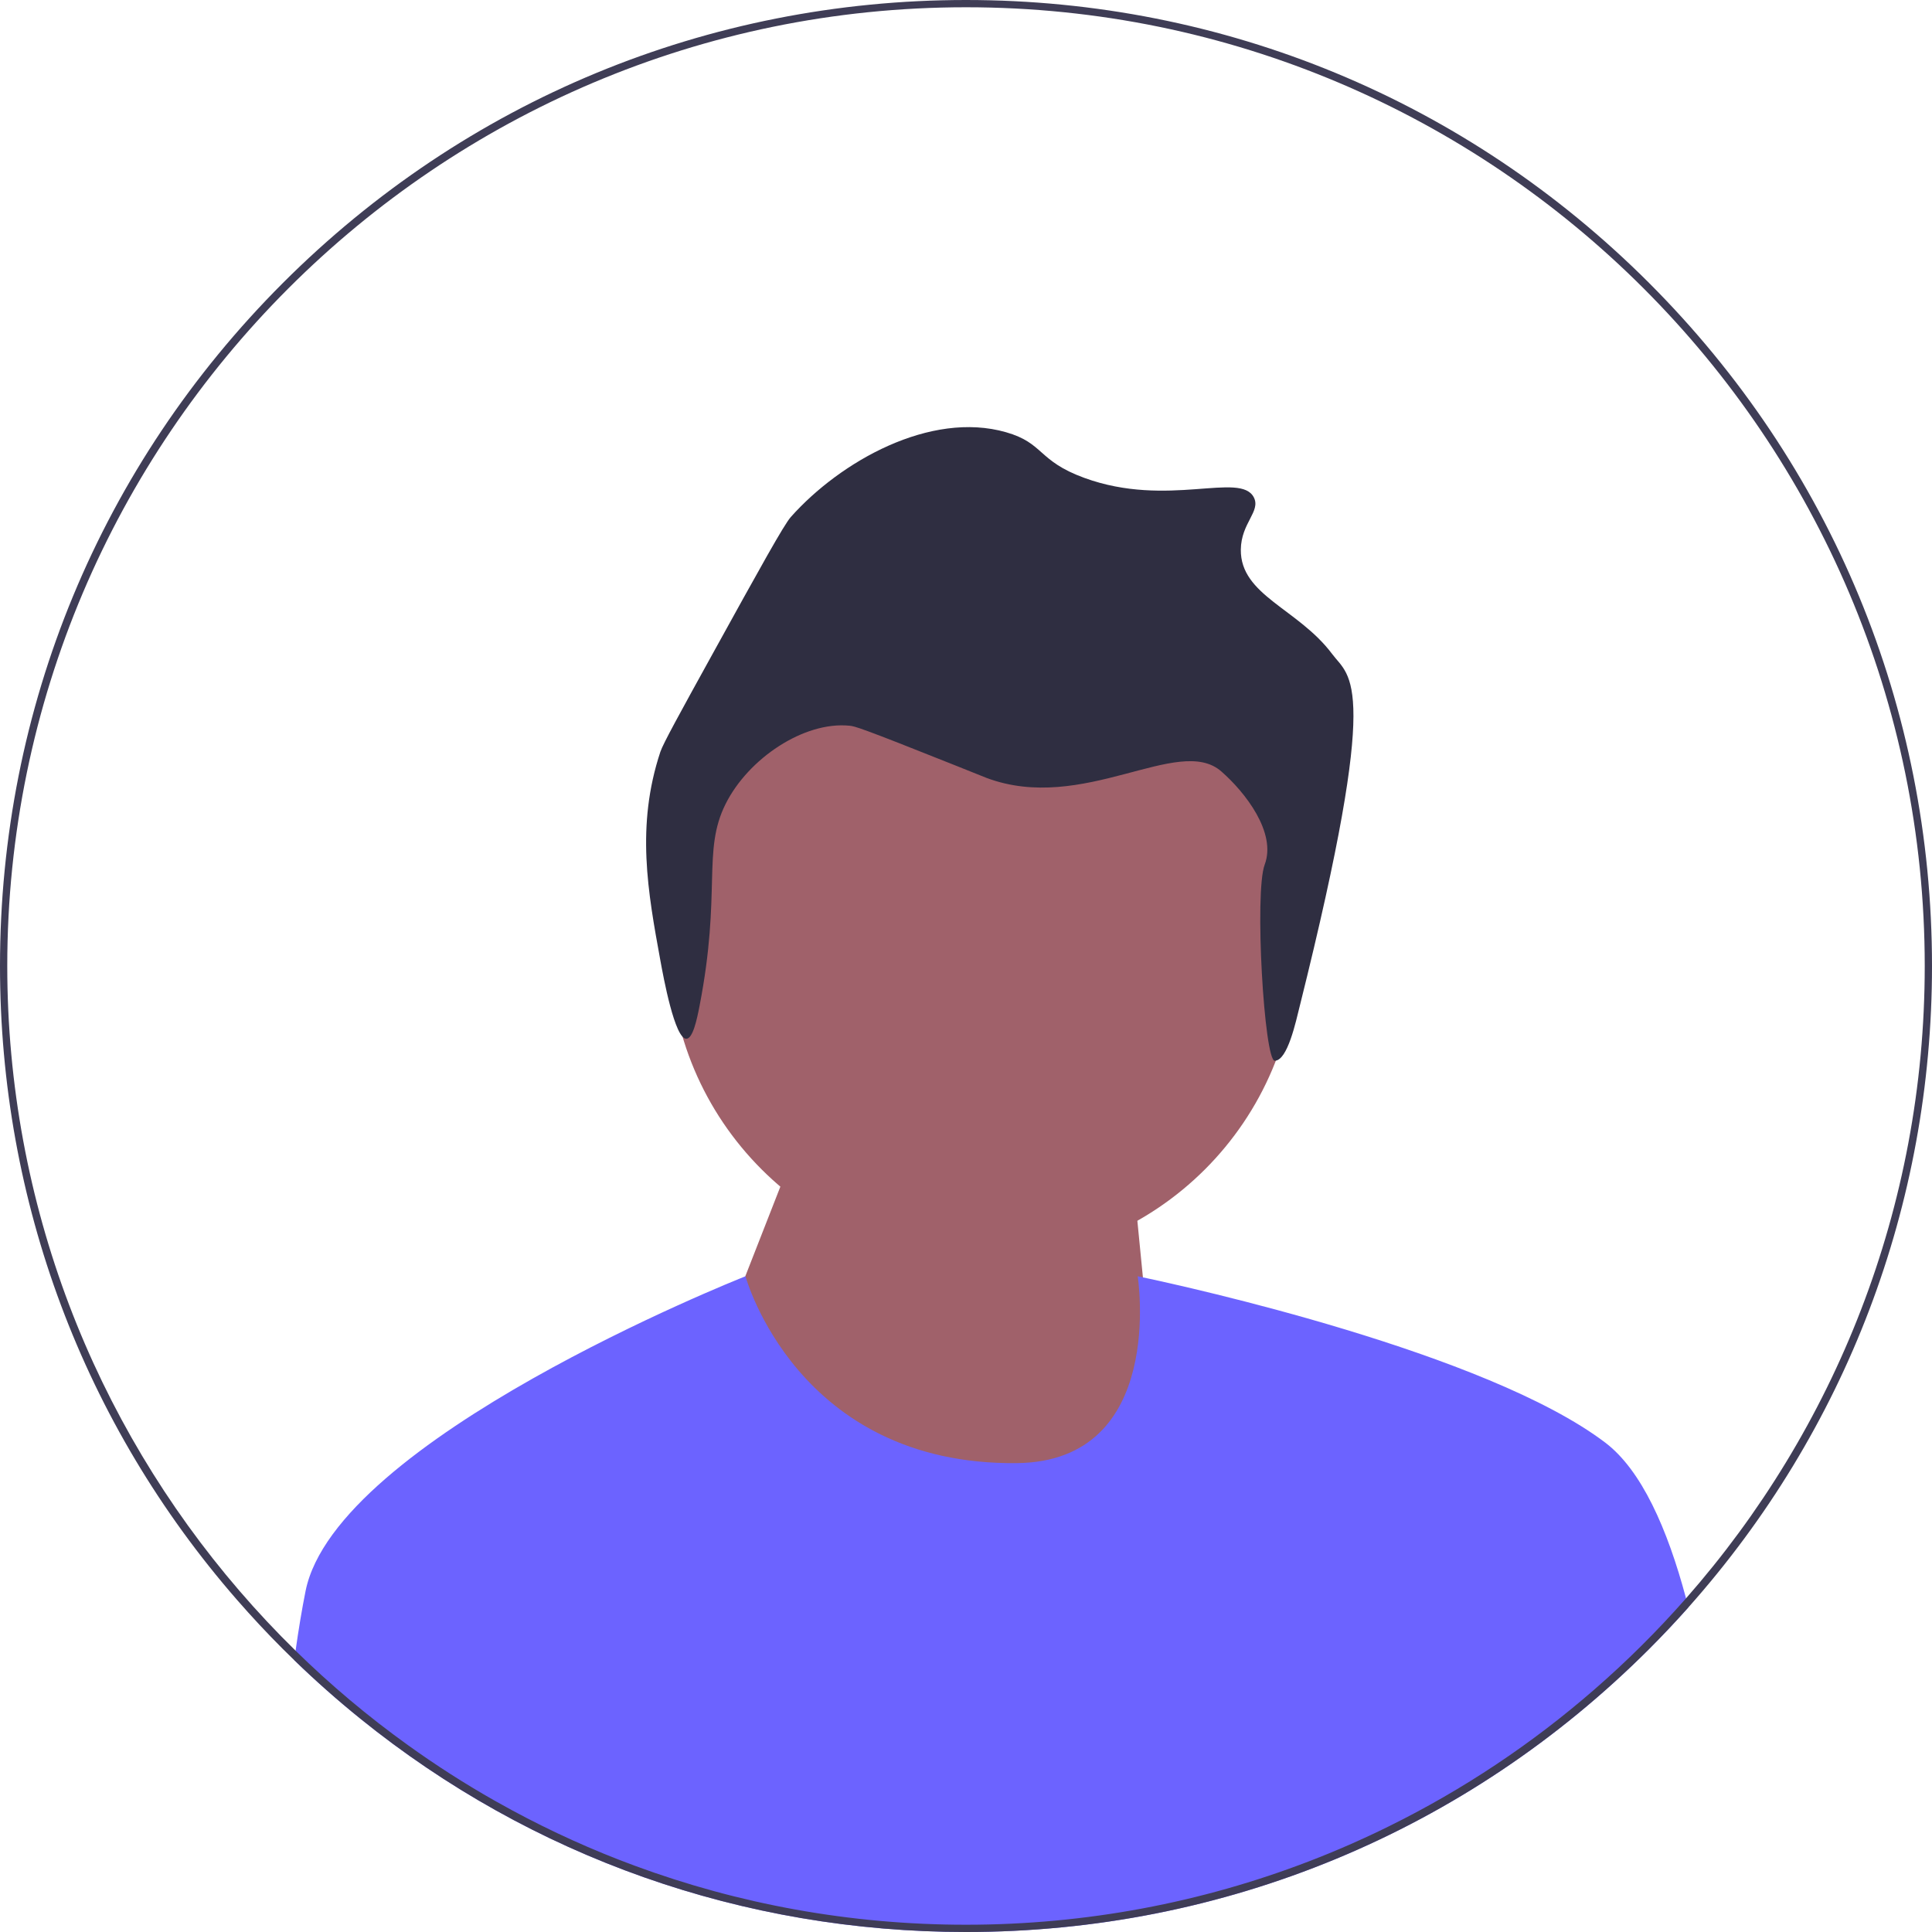
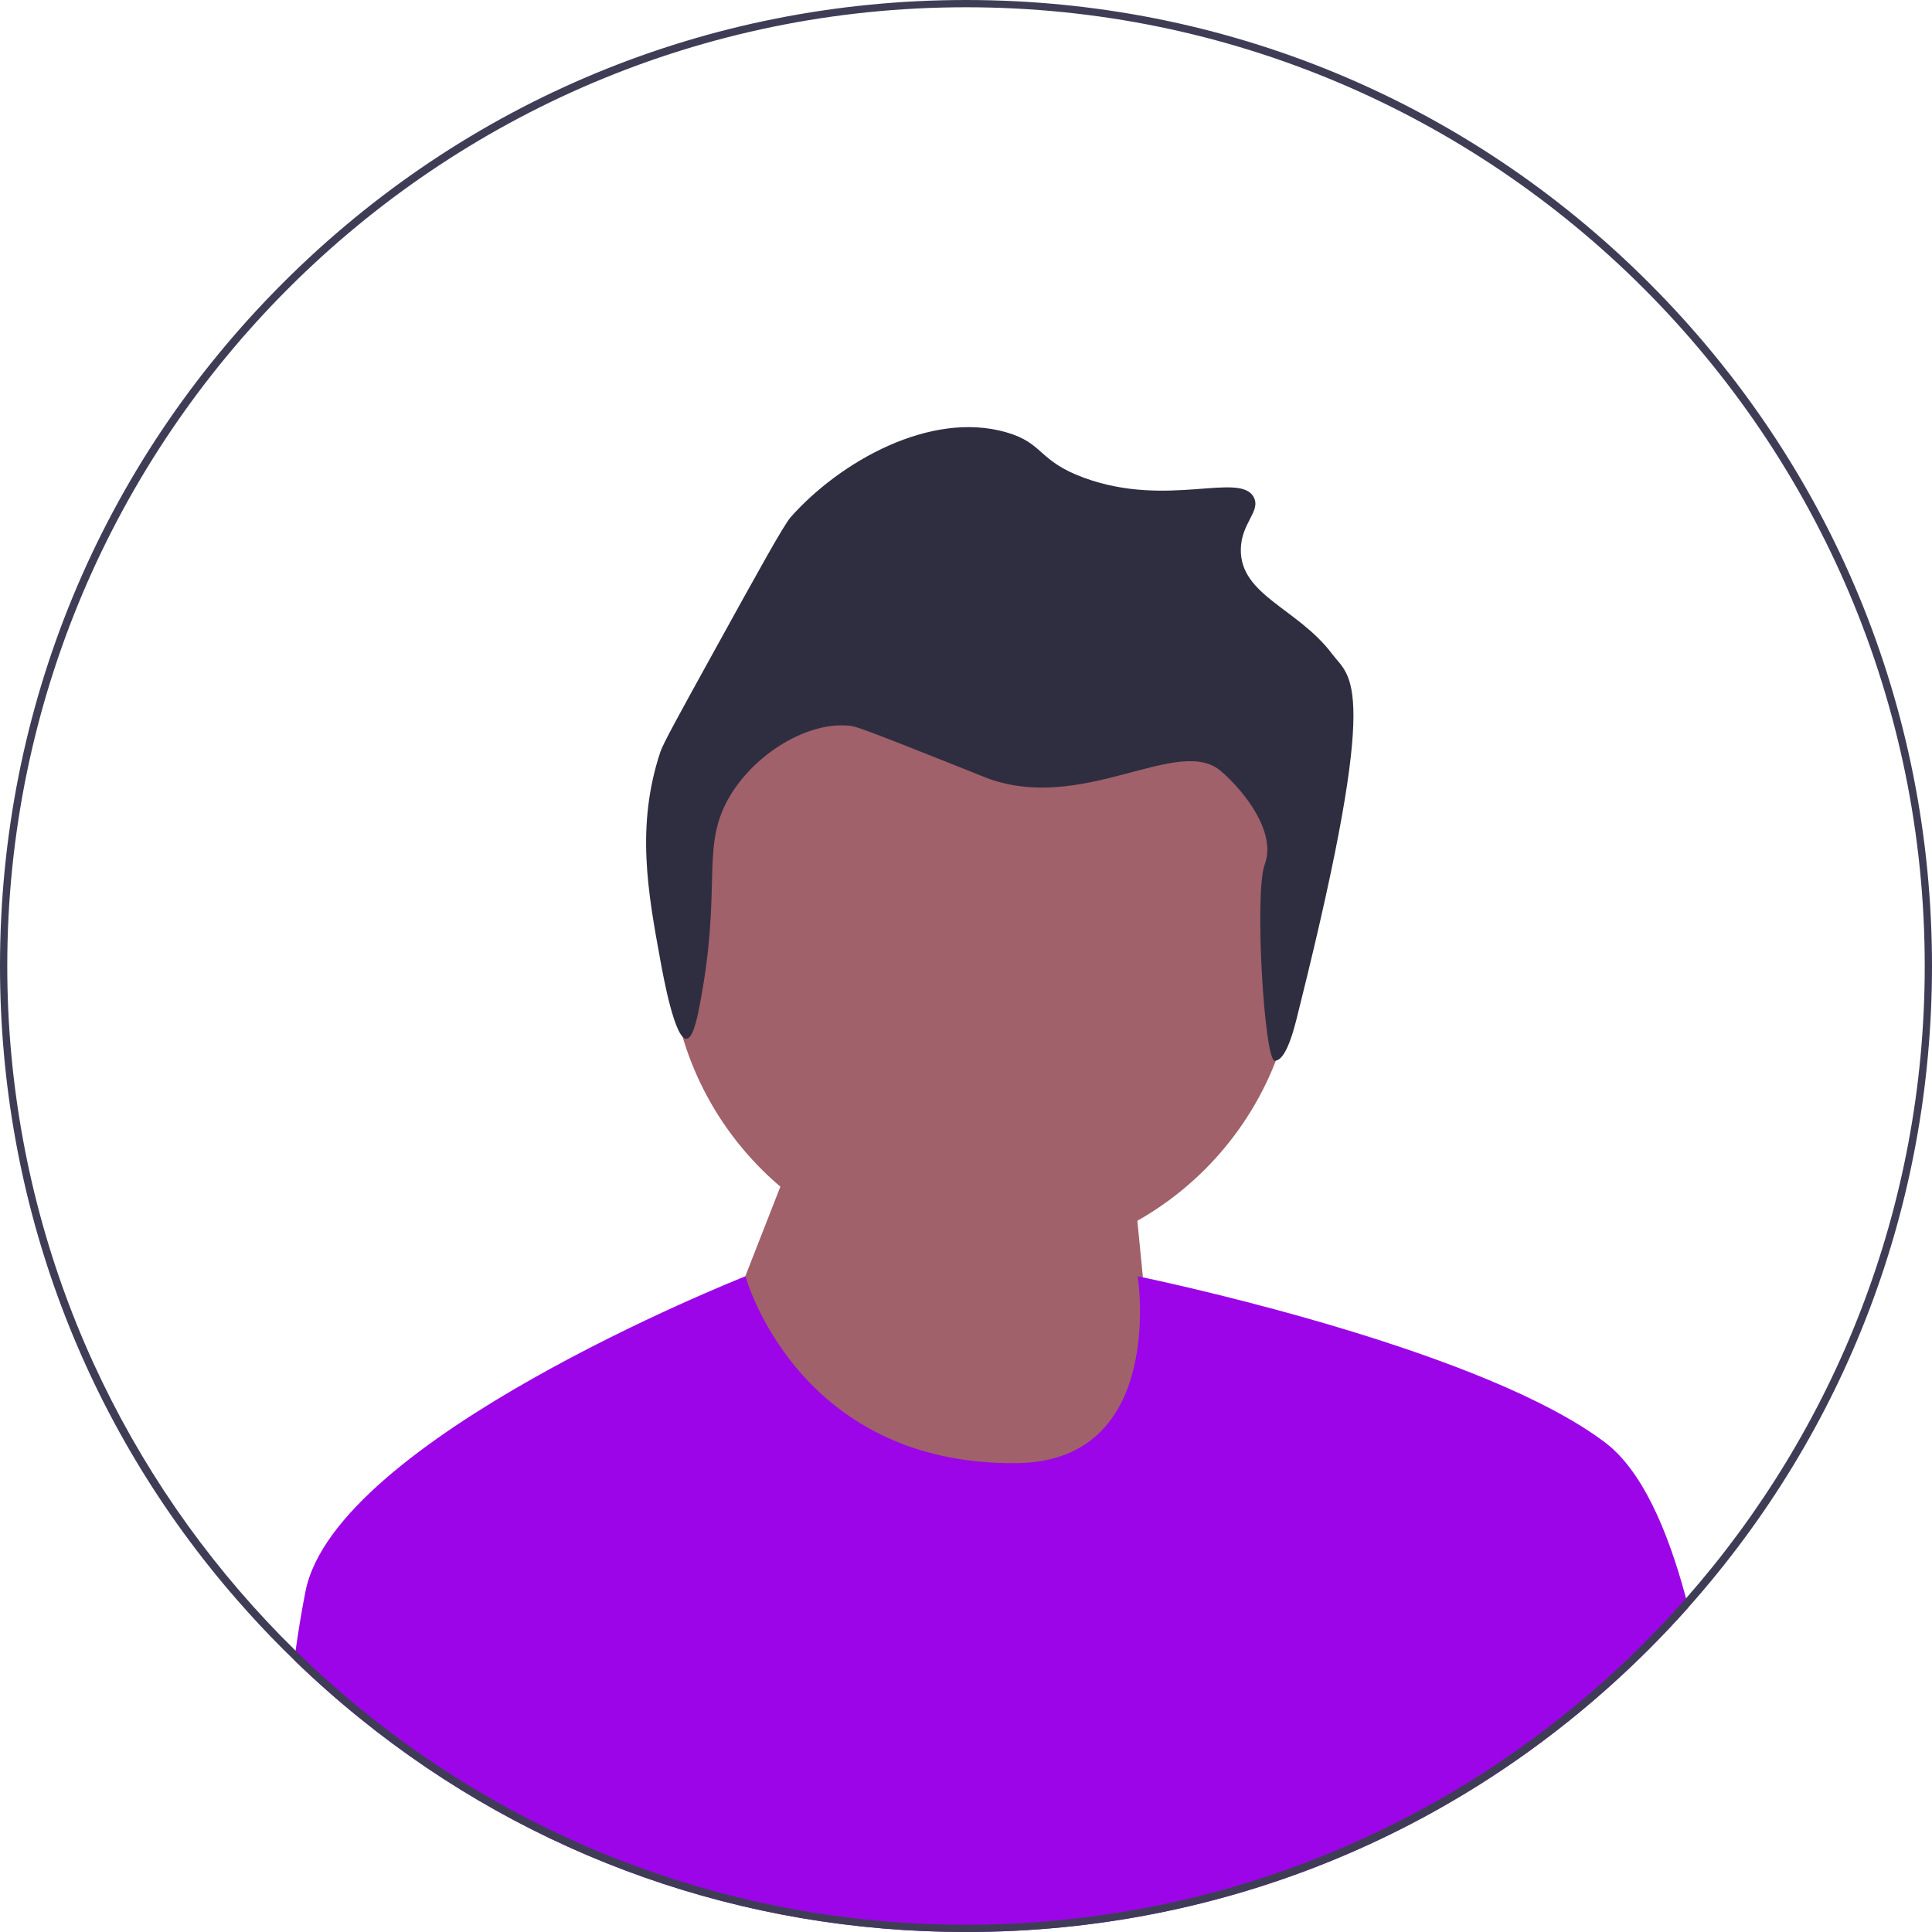
<svg xmlns="http://www.w3.org/2000/svg" width="532" height="532" viewBox="0 0 532 532">
  <g>
    <g>
      <circle cx="270.759" cy="260.929" r="86.349" fill="#a0616a" />
      <polygon points="199.288 366.614 217.288 320.614 310.288 306.614 320.28 408.44 226.28 410.44 199.288 366.614" fill="#a0616a" />
    </g>
    <path d="M357.944,276.861c-1.121,4.49-3.386,15.18-6.924,15.232-2.89,.042-5.657-46.335-2.77-54.006,3.316-8.813-5.399-19.961-11.964-25.683-11.804-10.289-38.007,11.805-64.651,1.796-.706-.265-.566-.235-8.979-3.592-25.89-10.33-27.251-10.628-28.734-10.775-12.55-1.242-27.867,9.028-34.121,21.55-6.502,13.017-1.069,24.181-7.183,55.672-.712,3.671-1.831,8.902-3.592,8.979-3.218,.14-6.361-17.048-7.183-21.55-3.448-18.862-6.772-37.047,0-57.468,.739-2.227,5.292-10.495,14.367-26.938,13.074-23.688,19.65-35.577,21.55-37.713,13.629-15.326,38.436-29.307,59.264-23.346,10.527,3.013,8.64,7.857,21.55,12.571,23.008,8.401,43.005-1.873,46.693,5.388,1.954,3.846-3.512,7.017-3.592,14.367-.136,12.611,15.814,16.256,25.142,28.734,5.014,6.708,13.598,6.78-8.872,96.782l0,0Z" fill="#2f2e41" />
  </g>
-   <path d="M464.92,442.61c-3.48,3.91-7.09,7.74-10.83,11.48-50.24,50.239-117.04,77.909-188.09,77.909-61.41,0-119.64-20.67-166.75-58.72-.03-.02-.05-.04-.08-.07-6.25-5.039-12.3-10.399-18.14-16.06,.11-.88,.23-1.75,.36-2.61,.82-5.8,1.73-11.33,2.75-16.42,8.35-41.72,118.22-85.52,121.08-86.66,.04-.01,.06-.02,.06-.02,0,0,14.14,52.12,74.73,51.45,41.27-.45,33.27-51.45,33.27-51.45,0,0,.5,.1,1.44,.3,11.92,2.53,94.68,20.71,127.33,45.521,9.95,7.56,17.09,23.66,22.22,42.859,.22,.82,.43,1.66,.65,2.49Z" fill="#6c63ff" />
+   <path d="M464.92,442.61c-3.48,3.91-7.09,7.74-10.83,11.48-50.24,50.239-117.04,77.909-188.09,77.909-61.41,0-119.64-20.67-166.75-58.72-.03-.02-.05-.04-.08-.07-6.25-5.039-12.3-10.399-18.14-16.06,.11-.88,.23-1.75,.36-2.61,.82-5.8,1.73-11.33,2.75-16.42,8.35-41.72,118.22-85.52,121.08-86.66,.04-.01,.06-.02,.06-.02,0,0,14.14,52.12,74.73,51.45,41.27-.45,33.27-51.45,33.27-51.45,0,0,.5,.1,1.44,.3,11.92,2.53,94.68,20.71,127.33,45.521,9.95,7.56,17.09,23.66,22.22,42.859,.22,.82,.43,1.66,.65,2.49Z" fill="#9c05e8" />
  <path d="M454.09,77.91C403.85,27.671,337.05,0,266,0S128.15,27.671,77.91,77.91C27.67,128.15,0,194.95,0,266c0,64.851,23.05,126.16,65.29,174.57,4.03,4.63,8.24,9.14,12.62,13.521,1.03,1.029,2.07,2.06,3.12,3.06,5.84,5.66,11.89,11.021,18.14,16.06,.03,.03,.05,.051,.08,.07,47.11,38.05,105.34,58.72,166.75,58.72,71.05,0,137.85-27.67,188.09-77.909,3.74-3.74,7.35-7.57,10.83-11.48,43.37-48.72,67.08-110.84,67.08-176.61,0-71.05-27.67-137.85-77.91-188.09Zm10.18,362.21c-7.87,8.95-16.33,17.37-25.33,25.181-17.07,14.85-36.07,27.529-56.56,37.63-7.19,3.55-14.56,6.779-22.1,9.67-29.29,11.24-61.08,17.399-94.28,17.399-32.04,0-62.76-5.739-91.19-16.239-11.67-4.301-22.95-9.41-33.78-15.261-1.59-.859-3.17-1.729-4.74-2.619-8.26-4.681-16.25-9.79-23.92-15.311-10.99-7.88-21.35-16.59-30.98-26.03-5.4-5.29-10.56-10.8-15.49-16.529C26.09,391.771,2,331.65,2,266,2,120.431,120.43,2,266,2s264,118.431,264,264c0,66.66-24.83,127.62-65.73,174.12Z" fill="#3f3d56" />
</svg>
